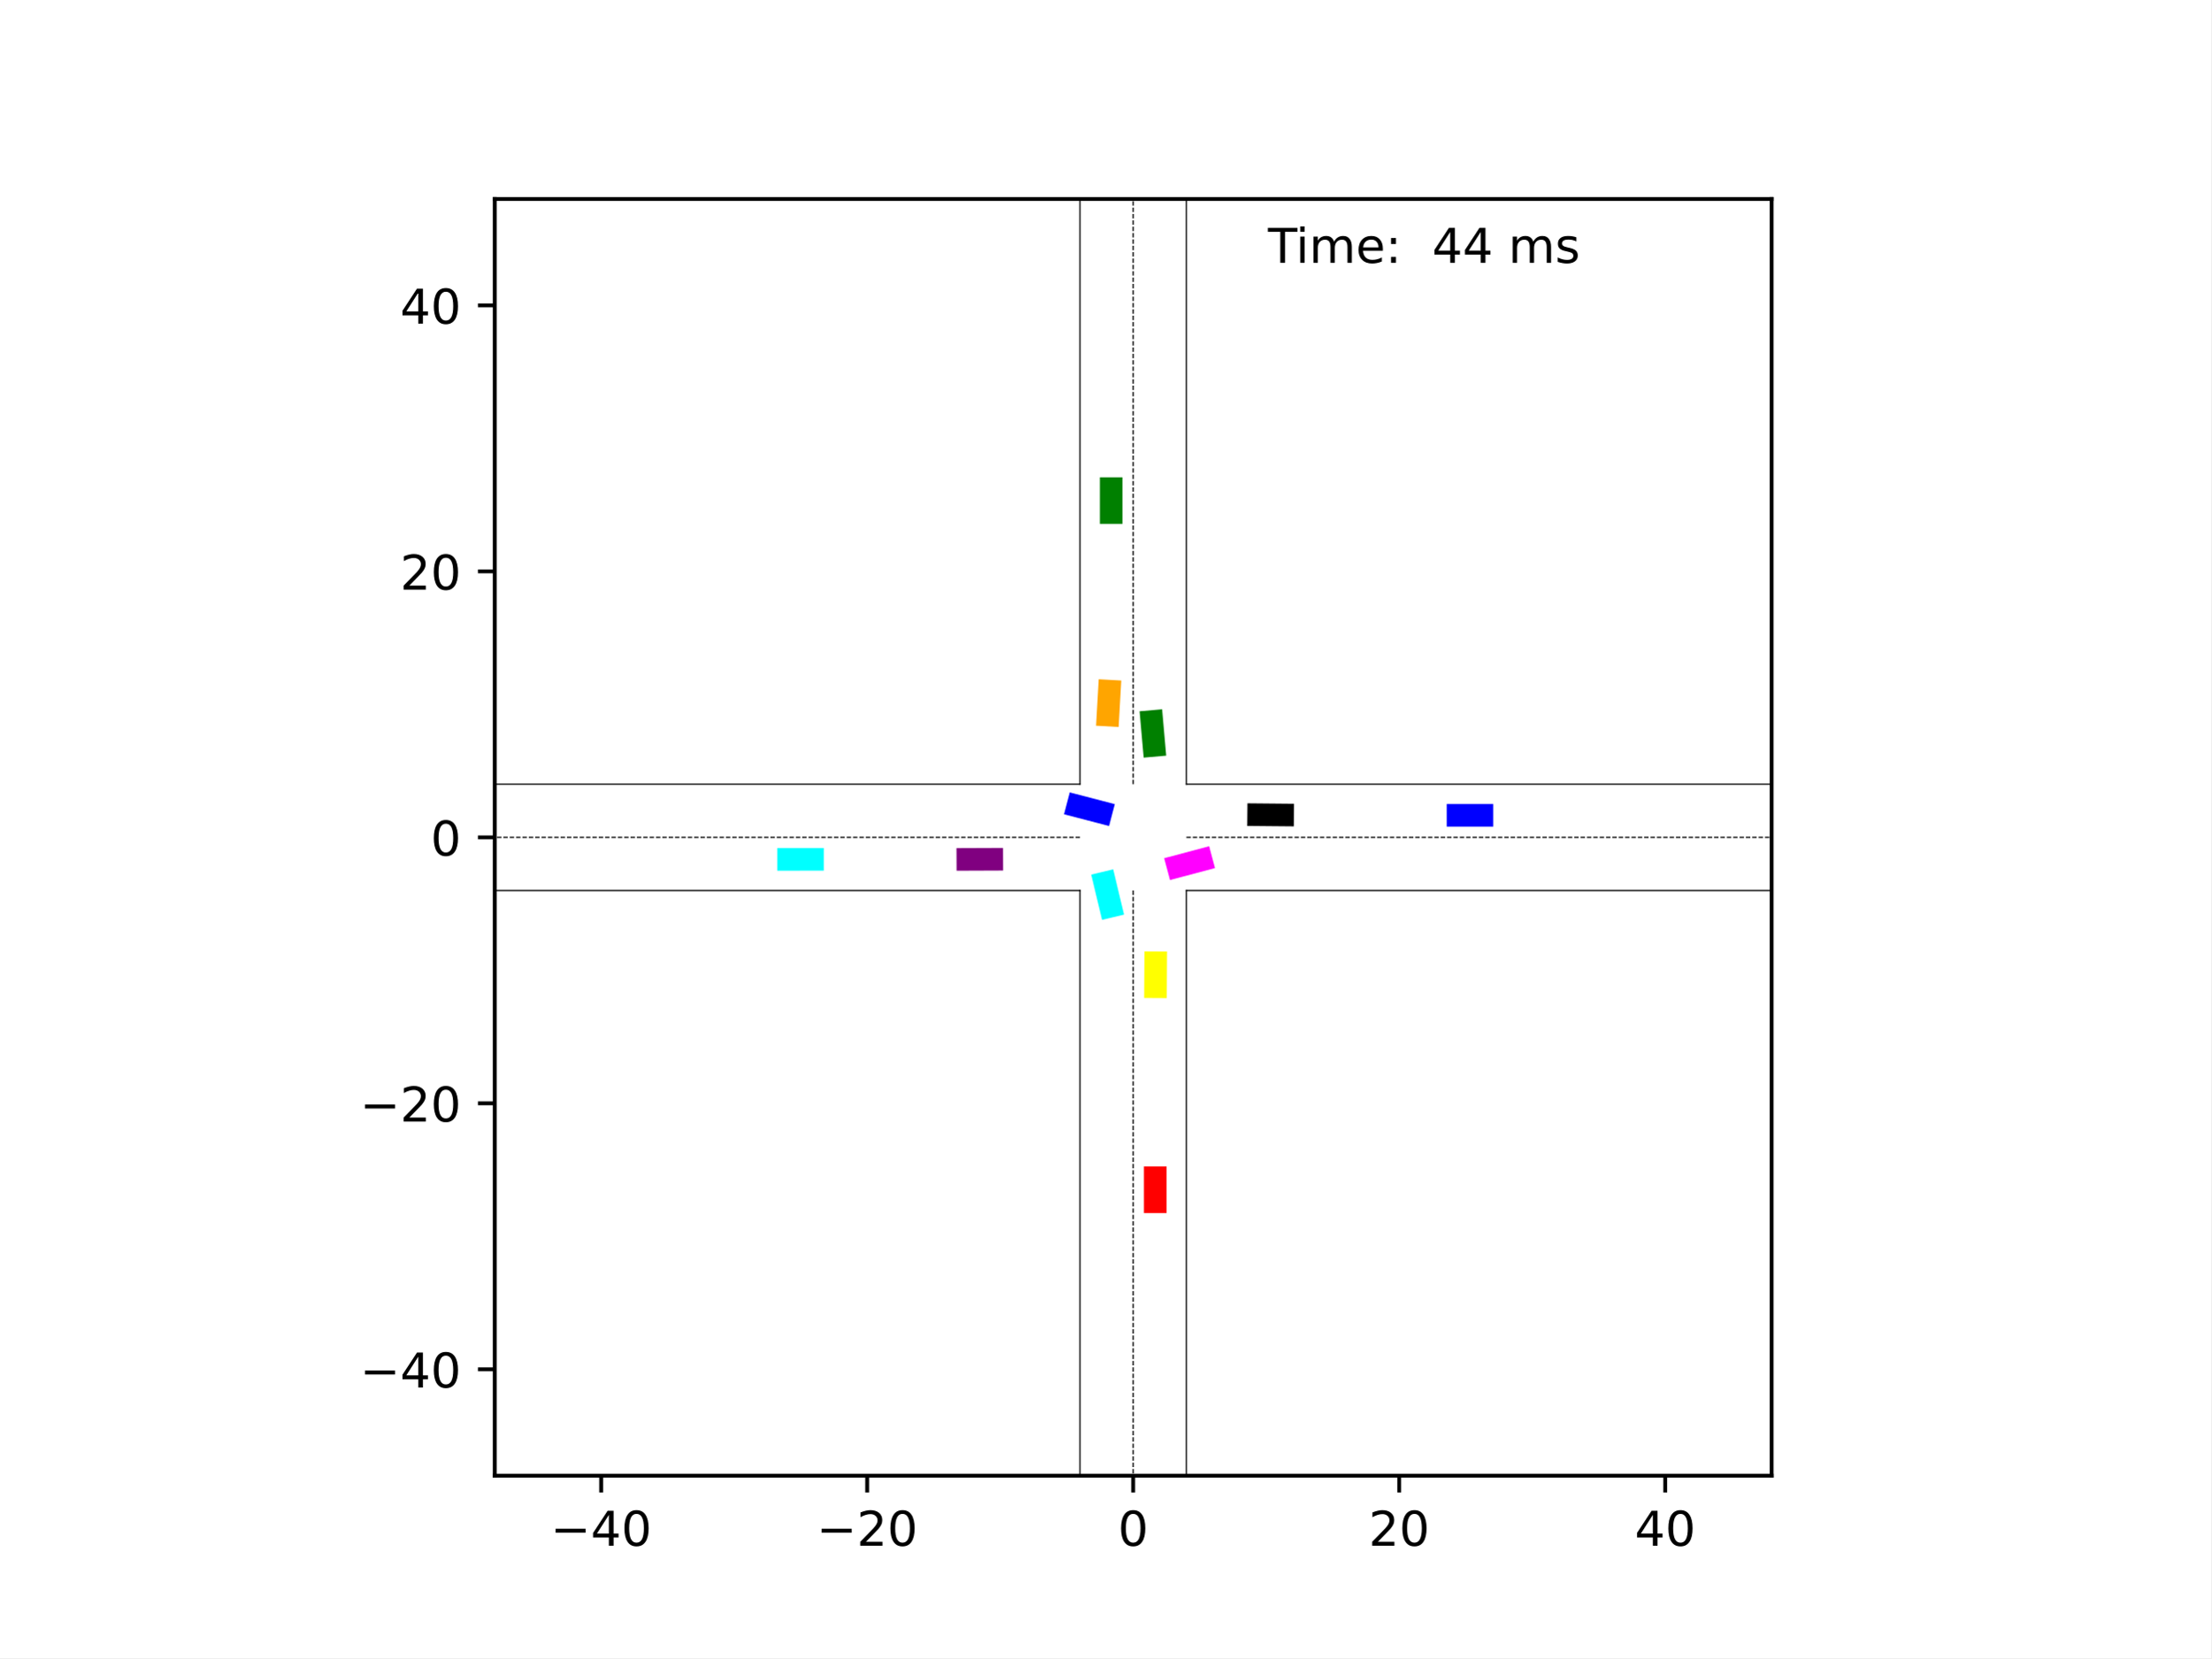
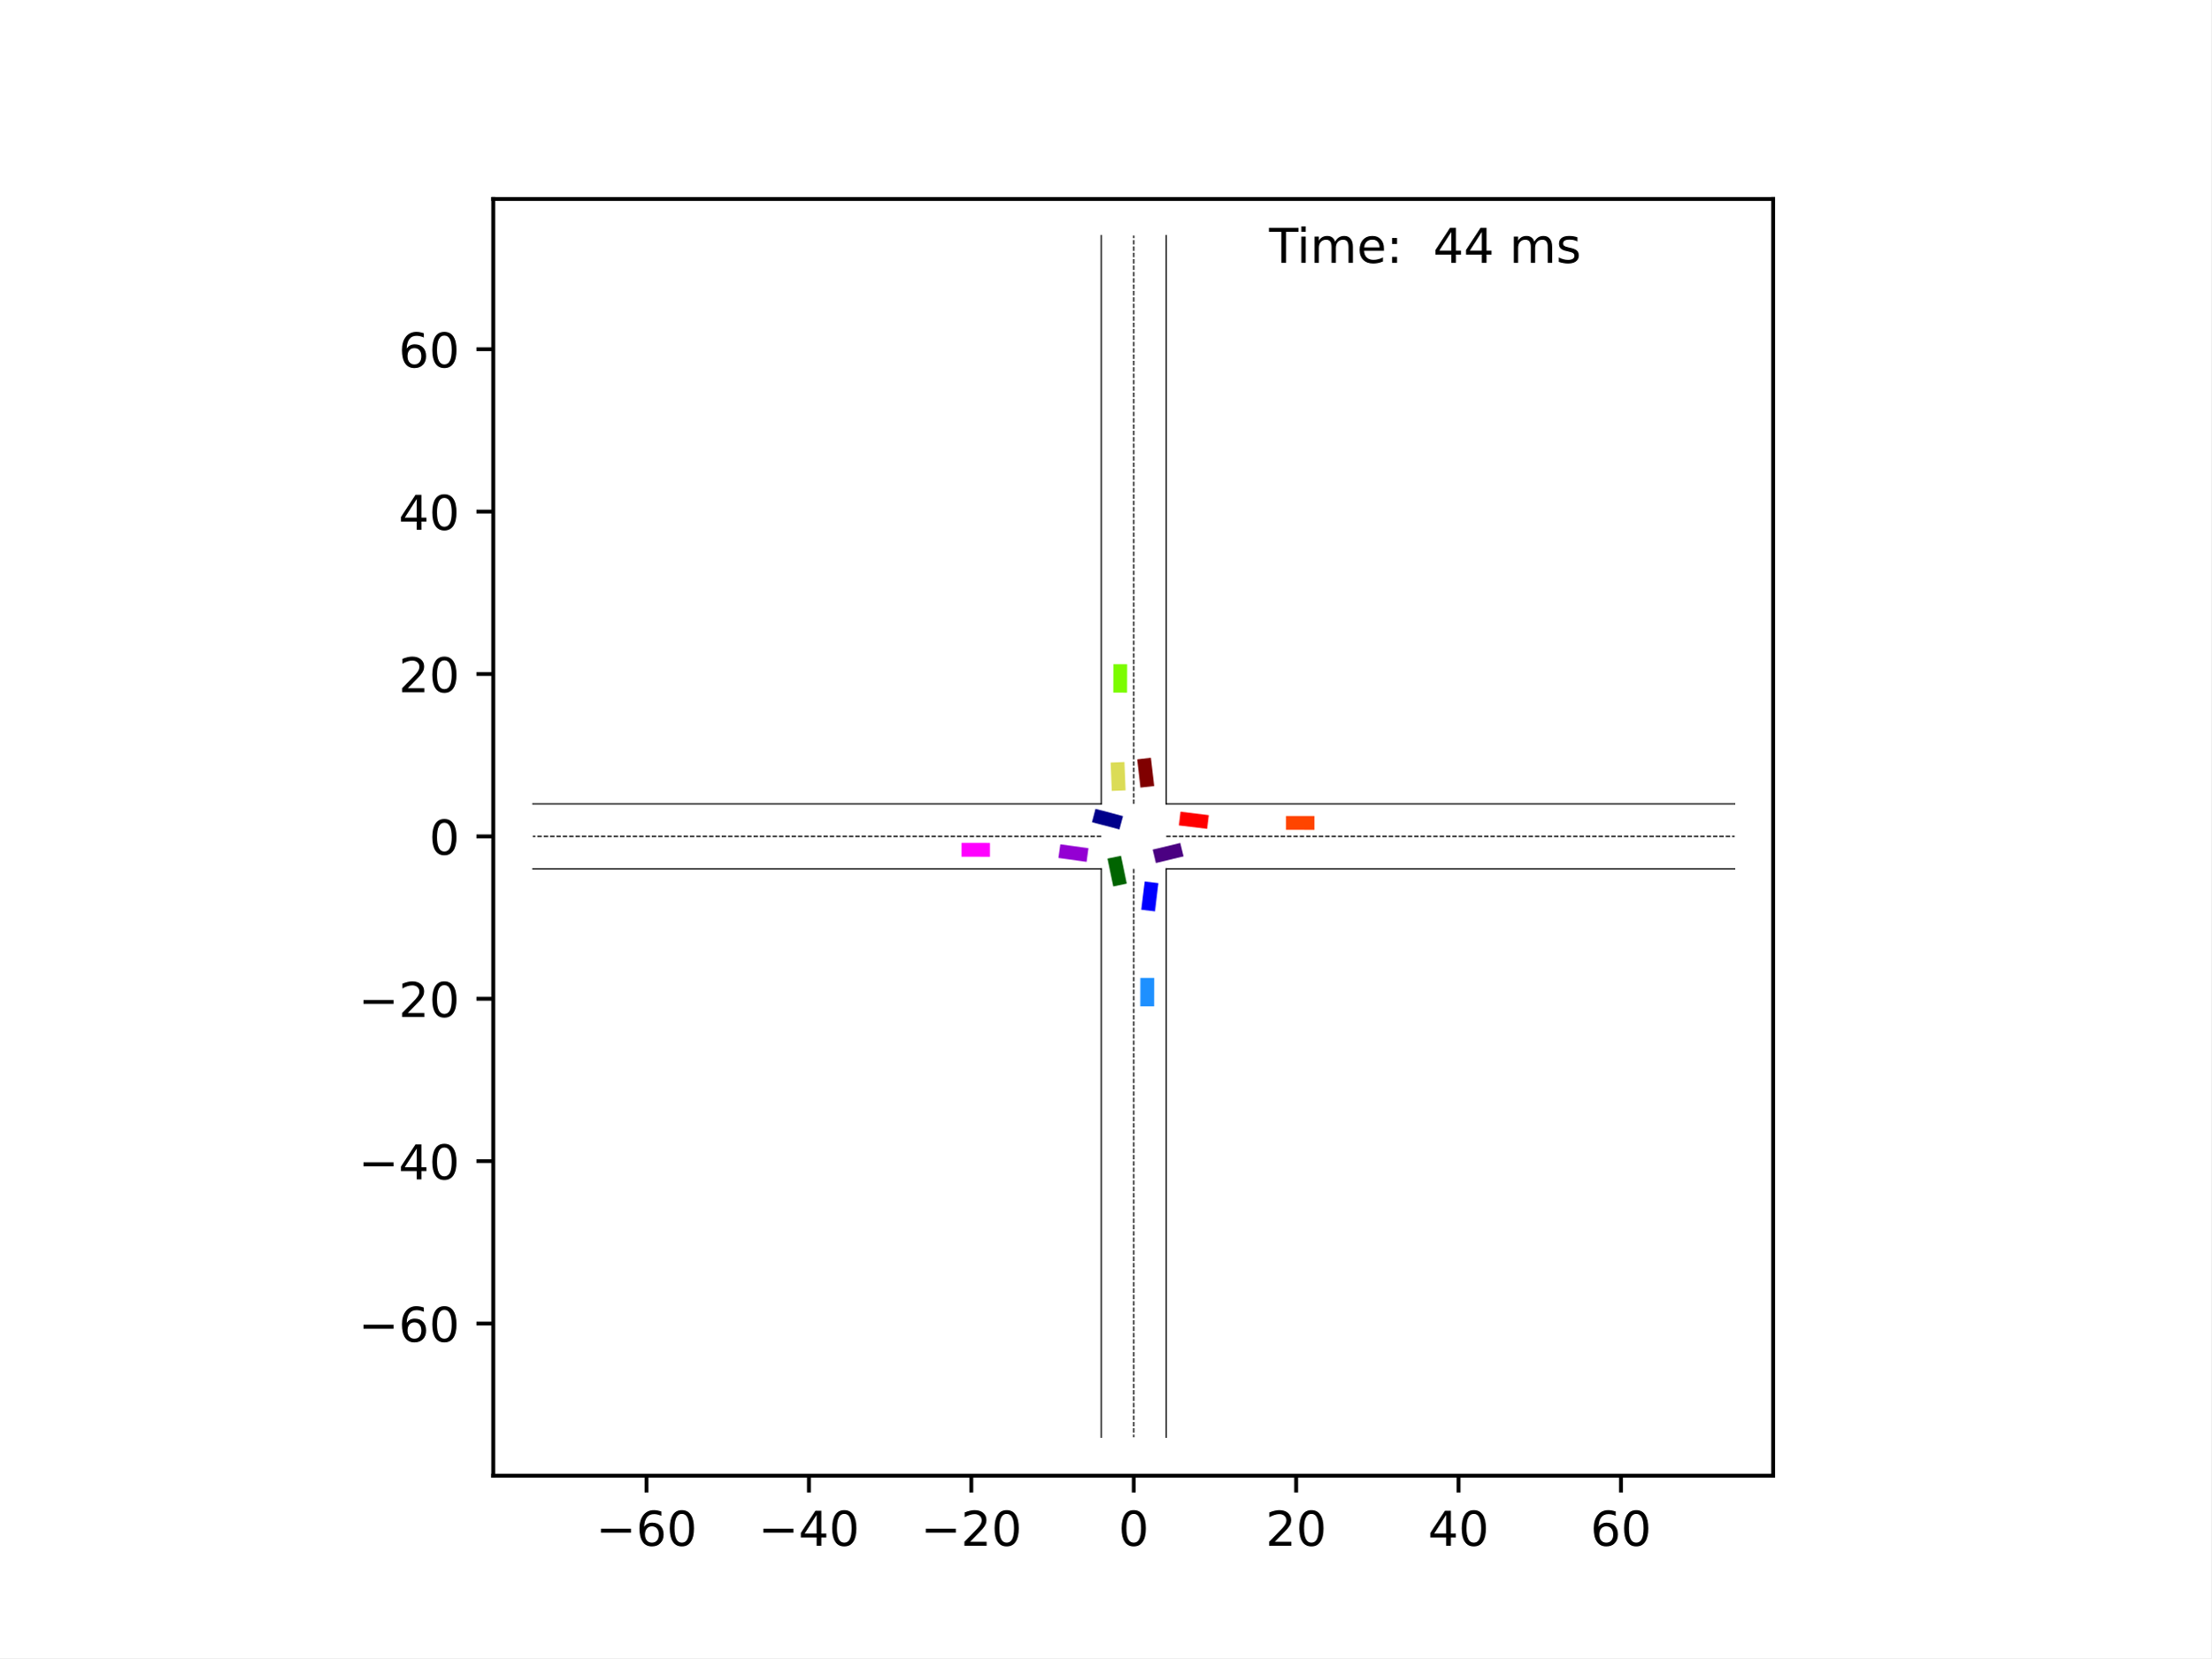
<svg xmlns="http://www.w3.org/2000/svg" xmlns:xlink="http://www.w3.org/1999/xlink" width="460.8pt" height="345.6pt" viewBox="0 0 460.8 345.6" version="1.1">
  <defs>
    <style type="text/css">*{stroke-linejoin: round; stroke-linecap: butt}</style>
  </defs>
  <g id="figure_1">
    <g id="patch_1">
      <path d="M 0 345.6  L 460.8 345.6  L 460.8 0  L 0 0  z " style="fill: #ffffff" />
    </g>
    <g id="axes_1">
      <g id="patch_2">
-         <path d="M 103.104 307.584  L 369.216 307.584  L 369.216 41.472  L 103.104 41.472  z " style="fill: #ffffff" />
+         <path d="M 102.788 307.584  L 369.532 307.584  L 369.532 41.472  L 102.788 41.472  z " style="fill: #ffffff" />
      </g>
      <g id="patch_3">
-         <path d="M 232.323 167.604  L 222.934 165.16  L 221.747 169.72  L 231.136 172.165  z " clip-path="url(#p02a501ccfd)" style="fill: #0000ff" />
+         <path d="M 234.031 170.101  L 228.304 168.589  L 227.569 171.37  L 233.296 172.882  z " clip-path="url(#p22aae05e02)" style="fill: #00008b" />
      </g>
      <g id="patch_4">
-         <path d="M 243.039 157.501  L 242.188 147.836  L 237.493 148.25  L 238.345 157.914  z " clip-path="url(#p02a501ccfd)" style="fill: #008000" />
+         <path d="M 240.53 163.832  L 239.85 157.948  L 236.992 158.279  L 237.672 164.163  z " clip-path="url(#p22aae05e02)" style="fill: #800000" />
      </g>
      <g id="patch_5">
-         <path d="M 227.41 182.294  L 229.67 191.729  L 234.252 190.632  L 231.993 181.196  z " clip-path="url(#p02a501ccfd)" style="fill: #00ffff" />
+         <path d="M 230.795 178.958  L 232.009 184.756  L 234.825 184.167  L 233.611 178.369  z " clip-path="url(#p22aae05e02)" style="fill: #006400" />
      </g>
      <g id="patch_6">
-         <path d="M 243.829 183.428  L 253.205 180.934  L 251.994 176.38  L 242.618 178.874  z " clip-path="url(#p02a501ccfd)" style="fill: #ff00ff" />
+         <path d="M 240.891 179.88  L 246.65 178.495  L 245.977 175.698  L 240.218 177.083  z " clip-path="url(#p22aae05e02)" style="fill: #4b0082" />
      </g>
      <g id="patch_7">
-         <path d="M 243.153 208.035  L 243.211 198.333  L 238.499 198.305  L 238.441 208.007  z " clip-path="url(#p02a501ccfd)" style="fill: #ffff00" />
+         <path d="M 240.701 189.961  L 241.41 184.08  L 238.554 183.736  L 237.845 189.617  z " clip-path="url(#p22aae05e02)" style="fill: #0000ff" />
      </g>
      <g id="patch_8">
-         <path d="M 269.675 167.528  L 259.973 167.437  L 259.929 172.15  L 269.631 172.24  z " clip-path="url(#p02a501ccfd)" />
+         <path d="M 251.91 169.899  L 246.029 169.188  L 245.684 172.044  L 251.565 172.755  z " clip-path="url(#p22aae05e02)" style="fill: #ff0000" />
      </g>
      <g id="patch_9">
-         <path d="M 228.969 141.574  L 228.422 151.261  L 233.127 151.526  L 233.674 141.839  z " clip-path="url(#p02a501ccfd)" style="fill: #ffa500" />
+         <path d="M 231.462 158.936  L 231.702 164.854  L 234.576 164.738  L 234.336 158.819  z " clip-path="url(#p22aae05e02)" style="fill: #dbdc56" />
      </g>
      <g id="patch_10">
-         <path d="M 199.353 181.485  L 209.055 181.447  L 209.036 176.735  L 199.334 176.773  z " clip-path="url(#p02a501ccfd)" style="fill: #800080" />
+         <path d="M 220.578 178.827  L 226.446 179.637  L 226.839 176.787  L 220.972 175.977  z " clip-path="url(#p22aae05e02)" style="fill: #9400d3" />
      </g>
      <g id="patch_11">
-         <path d="M 243.109 252.836  L 243.107 243.134  L 238.394 243.136  L 238.396 252.838  z " clip-path="url(#p02a501ccfd)" style="fill: #ff0000" />
+         <path d="M 240.518 209.75  L 240.531 203.826  L 237.654 203.82  L 237.641 209.743  z " clip-path="url(#p22aae05e02)" style="fill: #1e90ff" />
      </g>
      <g id="patch_12">
-         <path d="M 311.2 167.58  L 301.498 167.583  L 301.5 172.296  L 311.202 172.292  z " clip-path="url(#p02a501ccfd)" style="fill: #0000ff" />
+         <path d="M 273.931 170.084  L 268.007 170.08  L 268.005 172.957  L 273.929 172.961  z " clip-path="url(#p22aae05e02)" style="fill: #ff4500" />
      </g>
      <g id="patch_13">
-         <path d="M 229.213 99.487  L 229.214 109.189  L 233.927 109.189  L 233.925 99.487  z " clip-path="url(#p02a501ccfd)" style="fill: #008000" />
+         <path d="M 232.031 138.436  L 232.013 144.359  L 234.89 144.368  L 234.908 138.444  z " clip-path="url(#p22aae05e02)" style="fill: #7cfc00" />
      </g>
      <g id="patch_14">
-         <path d="M 161.978 181.477  L 171.68 181.474  L 171.679 176.762  L 161.977 176.764  z " clip-path="url(#p02a501ccfd)" style="fill: #00ffff" />
+         <path d="M 200.386 178.57  L 206.31 178.578  L 206.314 175.701  L 200.39 175.693  z " clip-path="url(#p22aae05e02)" style="fill: #ff00ff" />
      </g>
      <g id="matplotlib.axis_1">
        <g id="xtick_1">
          <g id="line2d_1">
            <defs>
-               <path id="mb7be76b1d2" d="M 0 0  L 0 3.5  " style="stroke: #000000; stroke-width: 0.8" />
+               <path id="mbbe29e2a4f" d="M 0 0  L 0 3.5  " style="stroke: #000000; stroke-width: 0.8" />
            </defs>
            <g>
-               <use xlink:href="#mb7be76b1d2" x="125.28" y="307.584" style="stroke: #000000; stroke-width: 0.8" />
+               <use xlink:href="#mbbe29e2a4f" x="134.73" y="307.584" style="stroke: #000000; stroke-width: 0.8" />
            </g>
          </g>
          <g id="text_1">
-             <g transform="translate(114.7277 322.1824) scale(0.1 -0.1)">
+             <g transform="translate(124.1775 322.1824) scale(0.1 -0.1)">
              <defs>
                <path id="DejaVuSans-2212" d="M 678 2272  L 4684 2272  L 4684 1741  L 678 1741  L 678 2272  z " transform="scale(0.015625)" />
-                 <path id="DejaVuSans-34" d="M 2419 4116  L 825 1625  L 2419 1625  L 2419 4116  z M 2253 4666  L 3047 4666  L 3047 1625  L 3713 1625  L 3713 1100  L 3047 1100  L 3047 0  L 2419 0  L 2419 1100  L 313 1100  L 313 1709  L 2253 4666  z " transform="scale(0.015625)" />
+                 <path id="DejaVuSans-36" d="M 2113 2584  Q 1688 2584 1439 2293  Q 1191 2003 1191 1497  Q 1191 994 1439 701  Q 1688 409 2113 409  Q 2538 409 2786 701  Q 3034 994 3034 1497  Q 3034 2003 2786 2293  Q 2538 2584 2113 2584  z M 3366 4563  L 3366 3988  Q 3128 4100 2886 4159  Q 2644 4219 2406 4219  Q 1781 4219 1451 3797  Q 1122 3375 1075 2522  Q 1259 2794 1537 2939  Q 1816 3084 2150 3084  Q 2853 3084 3261 2657  Q 3669 2231 3669 1497  Q 3669 778 3244 343  Q 2819 -91 2113 -91  Q 1303 -91 875 529  Q 447 1150 447 2328  Q 447 3434 972 4092  Q 1497 4750 2381 4750  Q 2619 4750 2861 4703  Q 3103 4656 3366 4563  z " transform="scale(0.015625)" />
                <path id="DejaVuSans-30" d="M 2034 4250  Q 1547 4250 1301 3770  Q 1056 3291 1056 2328  Q 1056 1369 1301 889  Q 1547 409 2034 409  Q 2525 409 2770 889  Q 3016 1369 3016 2328  Q 3016 3291 2770 3770  Q 2525 4250 2034 4250  z M 2034 4750  Q 2819 4750 3233 4129  Q 3647 3509 3647 2328  Q 3647 1150 3233 529  Q 2819 -91 2034 -91  Q 1250 -91 836 529  Q 422 1150 422 2328  Q 422 3509 836 4129  Q 1250 4750 2034 4750  z " transform="scale(0.015625)" />
              </defs>
              <use xlink:href="#DejaVuSans-2212" />
-               <use xlink:href="#DejaVuSans-34" x="83.789" />
+               <use xlink:href="#DejaVuSans-36" x="83.789" />
              <use xlink:href="#DejaVuSans-30" x="147.412" />
            </g>
          </g>
        </g>
        <g id="xtick_2">
          <g id="line2d_2">
            <g>
-               <use xlink:href="#mb7be76b1d2" x="180.72" y="307.584" style="stroke: #000000; stroke-width: 0.8" />
+               <use xlink:href="#mbbe29e2a4f" x="168.578" y="307.584" style="stroke: #000000; stroke-width: 0.8" />
            </g>
          </g>
          <g id="text_2">
-             <g transform="translate(170.1677 322.1824) scale(0.1 -0.1)">
+             <g transform="translate(158.0256 322.1824) scale(0.1 -0.1)">
+               <defs>
+                 <path id="DejaVuSans-34" d="M 2419 4116  L 825 1625  L 2419 1625  L 2419 4116  z M 2253 4666  L 3047 4666  L 3047 1625  L 3713 1625  L 3713 1100  L 3047 1100  L 3047 0  L 2419 0  L 2419 1100  L 313 1100  L 313 1709  L 2253 4666  z " transform="scale(0.015625)" />
+               </defs>
+               <use xlink:href="#DejaVuSans-2212" />
+               <use xlink:href="#DejaVuSans-34" x="83.789" />
+               <use xlink:href="#DejaVuSans-30" x="147.412" />
+             </g>
+           </g>
+         </g>
+         <g id="xtick_3">
+           <g id="line2d_3">
+             <g>
+               <use xlink:href="#mbbe29e2a4f" x="202.426" y="307.584" style="stroke: #000000; stroke-width: 0.8" />
+             </g>
+           </g>
+           <g id="text_3">
+             <g transform="translate(191.8737 322.1824) scale(0.1 -0.1)">
              <defs>
                <path id="DejaVuSans-32" d="M 1228 531  L 3431 531  L 3431 0  L 469 0  L 469 531  Q 828 903 1448 1529  Q 2069 2156 2228 2338  Q 2531 2678 2651 2914  Q 2772 3150 2772 3378  Q 2772 3750 2511 3984  Q 2250 4219 1831 4219  Q 1534 4219 1204 4116  Q 875 4013 500 3803  L 500 4441  Q 881 4594 1212 4672  Q 1544 4750 1819 4750  Q 2544 4750 2975 4387  Q 3406 4025 3406 3419  Q 3406 3131 3298 2873  Q 3191 2616 2906 2266  Q 2828 2175 2409 1742  Q 1991 1309 1228 531  z " transform="scale(0.015625)" />
              </defs>
              <use xlink:href="#DejaVuSans-2212" />
              <use xlink:href="#DejaVuSans-32" x="83.789" />
              <use xlink:href="#DejaVuSans-30" x="147.412" />
            </g>
          </g>
        </g>
-         <g id="xtick_3">
-           <g id="line2d_3">
-             <g>
-               <use xlink:href="#mb7be76b1d2" x="236.16" y="307.584" style="stroke: #000000; stroke-width: 0.8" />
-             </g>
-           </g>
-           <g id="text_3">
-             <g transform="translate(232.9787 322.1824) scale(0.1 -0.1)">
-               <use xlink:href="#DejaVuSans-30" />
-             </g>
-           </g>
-         </g>
        <g id="xtick_4">
          <g id="line2d_4">
            <g>
-               <use xlink:href="#mb7be76b1d2" x="291.6" y="307.584" style="stroke: #000000; stroke-width: 0.8" />
+               <use xlink:href="#mbbe29e2a4f" x="236.274" y="307.584" style="stroke: #000000; stroke-width: 0.8" />
            </g>
          </g>
          <g id="text_4">
-             <g transform="translate(285.2375 322.1824) scale(0.1 -0.1)">
-               <use xlink:href="#DejaVuSans-32" />
-               <use xlink:href="#DejaVuSans-30" x="63.623" />
+             <g transform="translate(233.0929 322.1824) scale(0.1 -0.1)">
+               <use xlink:href="#DejaVuSans-30" />
            </g>
          </g>
        </g>
        <g id="xtick_5">
          <g id="line2d_5">
            <g>
-               <use xlink:href="#mb7be76b1d2" x="347.04" y="307.584" style="stroke: #000000; stroke-width: 0.8" />
+               <use xlink:href="#mbbe29e2a4f" x="270.122" y="307.584" style="stroke: #000000; stroke-width: 0.8" />
            </g>
          </g>
          <g id="text_5">
-             <g transform="translate(340.6775 322.1824) scale(0.1 -0.1)">
+             <g transform="translate(263.7597 322.1824) scale(0.1 -0.1)">
+               <use xlink:href="#DejaVuSans-32" />
+               <use xlink:href="#DejaVuSans-30" x="63.623" />
+             </g>
+           </g>
+         </g>
+         <g id="xtick_6">
+           <g id="line2d_6">
+             <g>
+               <use xlink:href="#mbbe29e2a4f" x="303.97" y="307.584" style="stroke: #000000; stroke-width: 0.8" />
+             </g>
+           </g>
+           <g id="text_6">
+             <g transform="translate(297.6078 322.1824) scale(0.1 -0.1)">
              <use xlink:href="#DejaVuSans-34" />
+               <use xlink:href="#DejaVuSans-30" x="63.623" />
+             </g>
+           </g>
+         </g>
+         <g id="xtick_7">
+           <g id="line2d_7">
+             <g>
+               <use xlink:href="#mbbe29e2a4f" x="337.818" y="307.584" style="stroke: #000000; stroke-width: 0.8" />
+             </g>
+           </g>
+           <g id="text_7">
+             <g transform="translate(331.4559 322.1824) scale(0.1 -0.1)">
+               <use xlink:href="#DejaVuSans-36" />
              <use xlink:href="#DejaVuSans-30" x="63.623" />
            </g>
          </g>
        </g>
      </g>
      <g id="matplotlib.axis_2">
        <g id="ytick_1">
-           <g id="line2d_6">
+           <g id="line2d_8">
            <defs>
-               <path id="mcb276aa83f" d="M 0 0  L -3.5 0  " style="stroke: #000000; stroke-width: 0.8" />
+               <path id="m016f8298a9" d="M 0 0  L -3.5 0  " style="stroke: #000000; stroke-width: 0.8" />
            </defs>
            <g>
-               <use xlink:href="#mcb276aa83f" x="103.104" y="285.408" style="stroke: #000000; stroke-width: 0.8" />
-             </g>
-           </g>
-           <g id="text_6">
-             <g transform="translate(74.99931 289.2072) scale(0.1 -0.1)">
+               <use xlink:href="#m016f8298a9" x="102.788" y="275.87" style="stroke: #000000; stroke-width: 0.8" />
+             </g>
+           </g>
+           <g id="text_8">
+             <g transform="translate(74.68291 279.6692) scale(0.1 -0.1)">
+               <use xlink:href="#DejaVuSans-2212" />
+               <use xlink:href="#DejaVuSans-36" x="83.789" />
+               <use xlink:href="#DejaVuSans-30" x="147.412" />
+             </g>
+           </g>
+         </g>
+         <g id="ytick_2">
+           <g id="line2d_9">
+             <g>
+               <use xlink:href="#m016f8298a9" x="102.788" y="242.022" style="stroke: #000000; stroke-width: 0.8" />
+             </g>
+           </g>
+           <g id="text_9">
+             <g transform="translate(74.68291 245.8211) scale(0.1 -0.1)">
              <use xlink:href="#DejaVuSans-2212" />
              <use xlink:href="#DejaVuSans-34" x="83.789" />
              <use xlink:href="#DejaVuSans-30" x="147.412" />
            </g>
          </g>
        </g>
-         <g id="ytick_2">
-           <g id="line2d_7">
-             <g>
-               <use xlink:href="#mcb276aa83f" x="103.104" y="229.968" style="stroke: #000000; stroke-width: 0.8" />
-             </g>
-           </g>
-           <g id="text_7">
-             <g transform="translate(74.99931 233.7672) scale(0.1 -0.1)">
+         <g id="ytick_3">
+           <g id="line2d_10">
+             <g>
+               <use xlink:href="#m016f8298a9" x="102.788" y="208.174" style="stroke: #000000; stroke-width: 0.8" />
+             </g>
+           </g>
+           <g id="text_10">
+             <g transform="translate(74.68291 211.973) scale(0.1 -0.1)">
              <use xlink:href="#DejaVuSans-2212" />
              <use xlink:href="#DejaVuSans-32" x="83.789" />
              <use xlink:href="#DejaVuSans-30" x="147.412" />
            </g>
          </g>
        </g>
-         <g id="ytick_3">
-           <g id="line2d_8">
-             <g>
-               <use xlink:href="#mcb276aa83f" x="103.104" y="174.528" style="stroke: #000000; stroke-width: 0.8" />
-             </g>
-           </g>
-           <g id="text_8">
-             <g transform="translate(89.7415 178.3272) scale(0.1 -0.1)">
+         <g id="ytick_4">
+           <g id="line2d_11">
+             <g>
+               <use xlink:href="#m016f8298a9" x="102.788" y="174.326" style="stroke: #000000; stroke-width: 0.8" />
+             </g>
+           </g>
+           <g id="text_11">
+             <g transform="translate(89.4251 178.1249) scale(0.1 -0.1)">
              <use xlink:href="#DejaVuSans-30" />
            </g>
          </g>
        </g>
-         <g id="ytick_4">
-           <g id="line2d_9">
-             <g>
-               <use xlink:href="#mcb276aa83f" x="103.104" y="119.088" style="stroke: #000000; stroke-width: 0.8" />
-             </g>
-           </g>
-           <g id="text_9">
-             <g transform="translate(83.379 122.8872) scale(0.1 -0.1)">
+         <g id="ytick_5">
+           <g id="line2d_12">
+             <g>
+               <use xlink:href="#m016f8298a9" x="102.788" y="140.478" style="stroke: #000000; stroke-width: 0.8" />
+             </g>
+           </g>
+           <g id="text_12">
+             <g transform="translate(83.0626 144.2769) scale(0.1 -0.1)">
              <use xlink:href="#DejaVuSans-32" />
              <use xlink:href="#DejaVuSans-30" x="63.623" />
            </g>
          </g>
        </g>
-         <g id="ytick_5">
-           <g id="line2d_10">
-             <g>
-               <use xlink:href="#mcb276aa83f" x="103.104" y="63.648" style="stroke: #000000; stroke-width: 0.8" />
-             </g>
-           </g>
-           <g id="text_10">
-             <g transform="translate(83.379 67.44722) scale(0.1 -0.1)">
+         <g id="ytick_6">
+           <g id="line2d_13">
+             <g>
+               <use xlink:href="#m016f8298a9" x="102.788" y="106.63" style="stroke: #000000; stroke-width: 0.8" />
+             </g>
+           </g>
+           <g id="text_13">
+             <g transform="translate(83.0626 110.4288) scale(0.1 -0.1)">
              <use xlink:href="#DejaVuSans-34" />
              <use xlink:href="#DejaVuSans-30" x="63.623" />
            </g>
          </g>
        </g>
-       </g>
-       <g id="line2d_11">
-         <path d="M 247.248 346.6  L 247.248 185.616  " clip-path="url(#p02a501ccfd)" style="fill: none; stroke: #000000; stroke-width: 0.25; stroke-linecap: square" />
-       </g>
-       <g id="line2d_12">
-         <path d="M 247.248 185.616  L 413.568 185.616  " clip-path="url(#p02a501ccfd)" style="fill: none; stroke: #000000; stroke-width: 0.25; stroke-linecap: square" />
-       </g>
-       <g id="line2d_13">
-         <path d="M 413.568 163.44  L 247.248 163.44  " clip-path="url(#p02a501ccfd)" style="fill: none; stroke: #000000; stroke-width: 0.25; stroke-linecap: square" />
-       </g>
-       <g id="line2d_14">
-         <path d="M 247.248 163.44  L 247.248 -1  " clip-path="url(#p02a501ccfd)" style="fill: none; stroke: #000000; stroke-width: 0.25; stroke-linecap: square" />
+         <g id="ytick_7">
+           <g id="line2d_14">
+             <g>
+               <use xlink:href="#m016f8298a9" x="102.788" y="72.781" style="stroke: #000000; stroke-width: 0.8" />
+             </g>
+           </g>
+           <g id="text_14">
+             <g transform="translate(83.0626 76.5807) scale(0.1 -0.1)">
+               <use xlink:href="#DejaVuSans-36" />
+               <use xlink:href="#DejaVuSans-30" x="63.623" />
+             </g>
+           </g>
+         </g>
      </g>
      <g id="line2d_15">
-         <path d="M 225.072 -1  L 225.072 163.44  " clip-path="url(#p02a501ccfd)" style="fill: none; stroke: #000000; stroke-width: 0.25; stroke-linecap: square" />
+         <path d="M 243.044 299.564  L 243.044 181.095  " clip-path="url(#p22aae05e02)" style="fill: none; stroke: #000000; stroke-width: 0.25; stroke-linecap: square" />
      </g>
      <g id="line2d_16">
-         <path d="M 225.072 163.44  L 58.752 163.44  " clip-path="url(#p02a501ccfd)" style="fill: none; stroke: #000000; stroke-width: 0.25; stroke-linecap: square" />
+         <path d="M 243.044 181.095  L 361.512 181.095  " clip-path="url(#p22aae05e02)" style="fill: none; stroke: #000000; stroke-width: 0.25; stroke-linecap: square" />
      </g>
      <g id="line2d_17">
-         <path d="M 58.752 185.616  L 225.072 185.616  " clip-path="url(#p02a501ccfd)" style="fill: none; stroke: #000000; stroke-width: 0.25; stroke-linecap: square" />
+         <path d="M 361.512 167.556  L 243.044 167.556  " clip-path="url(#p22aae05e02)" style="fill: none; stroke: #000000; stroke-width: 0.25; stroke-linecap: square" />
      </g>
      <g id="line2d_18">
-         <path d="M 225.072 185.616  L 225.072 346.6  " clip-path="url(#p02a501ccfd)" style="fill: none; stroke: #000000; stroke-width: 0.25; stroke-linecap: square" />
+         <path d="M 243.044 167.556  L 243.044 49.088  " clip-path="url(#p22aae05e02)" style="fill: none; stroke: #000000; stroke-width: 0.25; stroke-linecap: square" />
      </g>
      <g id="line2d_19">
-         <path d="M 247.248 174.528  L 413.568 174.528  " clip-path="url(#p02a501ccfd)" style="fill: none; stroke-dasharray: 0.925,0.4; stroke-dashoffset: 0; stroke: #000000; stroke-width: 0.25" />
+         <path d="M 229.505 49.088  L 229.505 167.556  " clip-path="url(#p22aae05e02)" style="fill: none; stroke: #000000; stroke-width: 0.25; stroke-linecap: square" />
      </g>
      <g id="line2d_20">
-         <path d="M 236.16 163.44  L 236.16 -1  " clip-path="url(#p02a501ccfd)" style="fill: none; stroke-dasharray: 0.925,0.4; stroke-dashoffset: 0; stroke: #000000; stroke-width: 0.25" />
+         <path d="M 229.505 167.556  L 111.036 167.556  " clip-path="url(#p22aae05e02)" style="fill: none; stroke: #000000; stroke-width: 0.25; stroke-linecap: square" />
      </g>
      <g id="line2d_21">
-         <path d="M 225.072 174.528  L 58.752 174.528  " clip-path="url(#p02a501ccfd)" style="fill: none; stroke-dasharray: 0.925,0.4; stroke-dashoffset: 0; stroke: #000000; stroke-width: 0.25" />
+         <path d="M 111.036 181.095  L 229.505 181.095  " clip-path="url(#p22aae05e02)" style="fill: none; stroke: #000000; stroke-width: 0.25; stroke-linecap: square" />
      </g>
      <g id="line2d_22">
-         <path d="M 236.16 185.616  L 236.16 346.6  " clip-path="url(#p02a501ccfd)" style="fill: none; stroke-dasharray: 0.925,0.4; stroke-dashoffset: 0; stroke: #000000; stroke-width: 0.25" />
+         <path d="M 229.505 181.095  L 229.505 299.564  " clip-path="url(#p22aae05e02)" style="fill: none; stroke: #000000; stroke-width: 0.25; stroke-linecap: square" />
+       </g>
+       <g id="line2d_23">
+         <path d="M 243.044 174.326  L 361.512 174.326  " clip-path="url(#p22aae05e02)" style="fill: none; stroke-dasharray: 0.925,0.4; stroke-dashoffset: 0; stroke: #000000; stroke-width: 0.25" />
+       </g>
+       <g id="line2d_24">
+         <path d="M 236.274 167.556  L 236.274 49.088  " clip-path="url(#p22aae05e02)" style="fill: none; stroke-dasharray: 0.925,0.4; stroke-dashoffset: 0; stroke: #000000; stroke-width: 0.25" />
+       </g>
+       <g id="line2d_25">
+         <path d="M 229.505 174.326  L 111.036 174.326  " clip-path="url(#p22aae05e02)" style="fill: none; stroke-dasharray: 0.925,0.4; stroke-dashoffset: 0; stroke: #000000; stroke-width: 0.25" />
+       </g>
+       <g id="line2d_26">
+         <path d="M 236.274 181.095  L 236.274 299.564  " clip-path="url(#p22aae05e02)" style="fill: none; stroke-dasharray: 0.925,0.4; stroke-dashoffset: 0; stroke: #000000; stroke-width: 0.25" />
      </g>
      <g id="patch_15">
-         <path d="M 103.104 307.584  L 103.104 41.472  " style="fill: none; stroke: #000000; stroke-width: 0.8; stroke-linejoin: miter; stroke-linecap: square" />
+         <path d="M 102.788 307.584  L 102.788 41.472  " style="fill: none; stroke: #000000; stroke-width: 0.8; stroke-linejoin: miter; stroke-linecap: square" />
      </g>
      <g id="patch_16">
-         <path d="M 369.216 307.584  L 369.216 41.472  " style="fill: none; stroke: #000000; stroke-width: 0.8; stroke-linejoin: miter; stroke-linecap: square" />
+         <path d="M 369.532 307.584  L 369.532 41.472  " style="fill: none; stroke: #000000; stroke-width: 0.8; stroke-linejoin: miter; stroke-linecap: square" />
      </g>
      <g id="patch_17">
-         <path d="M 103.104 307.584  L 369.216 307.584  " style="fill: none; stroke: #000000; stroke-width: 0.8; stroke-linejoin: miter; stroke-linecap: square" />
+         <path d="M 102.788 307.584  L 369.532 307.584  " style="fill: none; stroke: #000000; stroke-width: 0.8; stroke-linejoin: miter; stroke-linecap: square" />
      </g>
      <g id="patch_18">
-         <path d="M 103.104 41.472  L 369.216 41.472  " style="fill: none; stroke: #000000; stroke-width: 0.8; stroke-linejoin: miter; stroke-linecap: square" />
-       </g>
-       <g id="text_11">
-         <g transform="translate(264.2539 54.7776) scale(0.1 -0.1)">
+         <path d="M 102.788 41.472  L 369.532 41.472  " style="fill: none; stroke: #000000; stroke-width: 0.8; stroke-linejoin: miter; stroke-linecap: square" />
+       </g>
+       <g id="text_15">
+         <g transform="translate(264.4754 54.7776) scale(0.1 -0.1)">
          <defs>
            <path id="DejaVuSans-54" d="M -19 4666  L 3928 4666  L 3928 4134  L 2272 4134  L 2272 0  L 1638 0  L 1638 4134  L -19 4134  L -19 4666  z " transform="scale(0.015625)" />
            <path id="DejaVuSans-69" d="M 603 3500  L 1178 3500  L 1178 0  L 603 0  L 603 3500  z M 603 4863  L 1178 4863  L 1178 4134  L 603 4134  L 603 4863  z " transform="scale(0.015625)" />
            <path id="DejaVuSans-6d" d="M 3328 2828  Q 3544 3216 3844 3400  Q 4144 3584 4550 3584  Q 5097 3584 5394 3201  Q 5691 2819 5691 2113  L 5691 0  L 5113 0  L 5113 2094  Q 5113 2597 4934 2840  Q 4756 3084 4391 3084  Q 3944 3084 3684 2787  Q 3425 2491 3425 1978  L 3425 0  L 2847 0  L 2847 2094  Q 2847 2600 2669 2842  Q 2491 3084 2119 3084  Q 1678 3084 1418 2786  Q 1159 2488 1159 1978  L 1159 0  L 581 0  L 581 3500  L 1159 3500  L 1159 2956  Q 1356 3278 1631 3431  Q 1906 3584 2284 3584  Q 2666 3584 2933 3390  Q 3200 3197 3328 2828  z " transform="scale(0.015625)" />
            <path id="DejaVuSans-65" d="M 3597 1894  L 3597 1613  L 953 1613  Q 991 1019 1311 708  Q 1631 397 2203 397  Q 2534 397 2845 478  Q 3156 559 3463 722  L 3463 178  Q 3153 47 2828 -22  Q 2503 -91 2169 -91  Q 1331 -91 842 396  Q 353 884 353 1716  Q 353 2575 817 3079  Q 1281 3584 2069 3584  Q 2775 3584 3186 3129  Q 3597 2675 3597 1894  z M 3022 2063  Q 3016 2534 2758 2815  Q 2500 3097 2075 3097  Q 1594 3097 1305 2825  Q 1016 2553 972 2059  L 3022 2063  z " transform="scale(0.015625)" />
            <path id="DejaVuSans-3a" d="M 750 794  L 1409 794  L 1409 0  L 750 0  L 750 794  z M 750 3309  L 1409 3309  L 1409 2516  L 750 2516  L 750 3309  z " transform="scale(0.015625)" />
            <path id="DejaVuSans-20" transform="scale(0.015625)" />
            <path id="DejaVuSans-73" d="M 2834 3397  L 2834 2853  Q 2591 2978 2328 3040  Q 2066 3103 1784 3103  Q 1356 3103 1142 2972  Q 928 2841 928 2578  Q 928 2378 1081 2264  Q 1234 2150 1697 2047  L 1894 2003  Q 2506 1872 2764 1633  Q 3022 1394 3022 966  Q 3022 478 2636 193  Q 2250 -91 1575 -91  Q 1294 -91 989 -36  Q 684 19 347 128  L 347 722  Q 666 556 975 473  Q 1284 391 1588 391  Q 1994 391 2212 530  Q 2431 669 2431 922  Q 2431 1156 2273 1281  Q 2116 1406 1581 1522  L 1381 1569  Q 847 1681 609 1914  Q 372 2147 372 2553  Q 372 3047 722 3315  Q 1072 3584 1716 3584  Q 2034 3584 2315 3537  Q 2597 3491 2834 3397  z " transform="scale(0.015625)" />
          </defs>
          <use xlink:href="#DejaVuSans-54" />
          <use xlink:href="#DejaVuSans-69" x="57.959" />
          <use xlink:href="#DejaVuSans-6d" x="85.742" />
          <use xlink:href="#DejaVuSans-65" x="183.154" />
          <use xlink:href="#DejaVuSans-3a" x="244.678" />
          <use xlink:href="#DejaVuSans-20" x="278.369" />
          <use xlink:href="#DejaVuSans-20" x="310.156" />
          <use xlink:href="#DejaVuSans-34" x="341.943" />
          <use xlink:href="#DejaVuSans-34" x="405.566" />
          <use xlink:href="#DejaVuSans-20" x="469.189" />
          <use xlink:href="#DejaVuSans-6d" x="500.977" />
          <use xlink:href="#DejaVuSans-73" x="598.389" />
        </g>
      </g>
    </g>
  </g>
  <defs>
-     <clipPath id="p02a501ccfd">
-       <rect x="103.104" y="41.472" width="266.112" height="266.112" />
+     <clipPath id="p22aae05e02">
+       <rect x="102.788" y="41.472" width="266.745" height="266.112" />
    </clipPath>
  </defs>
</svg>
